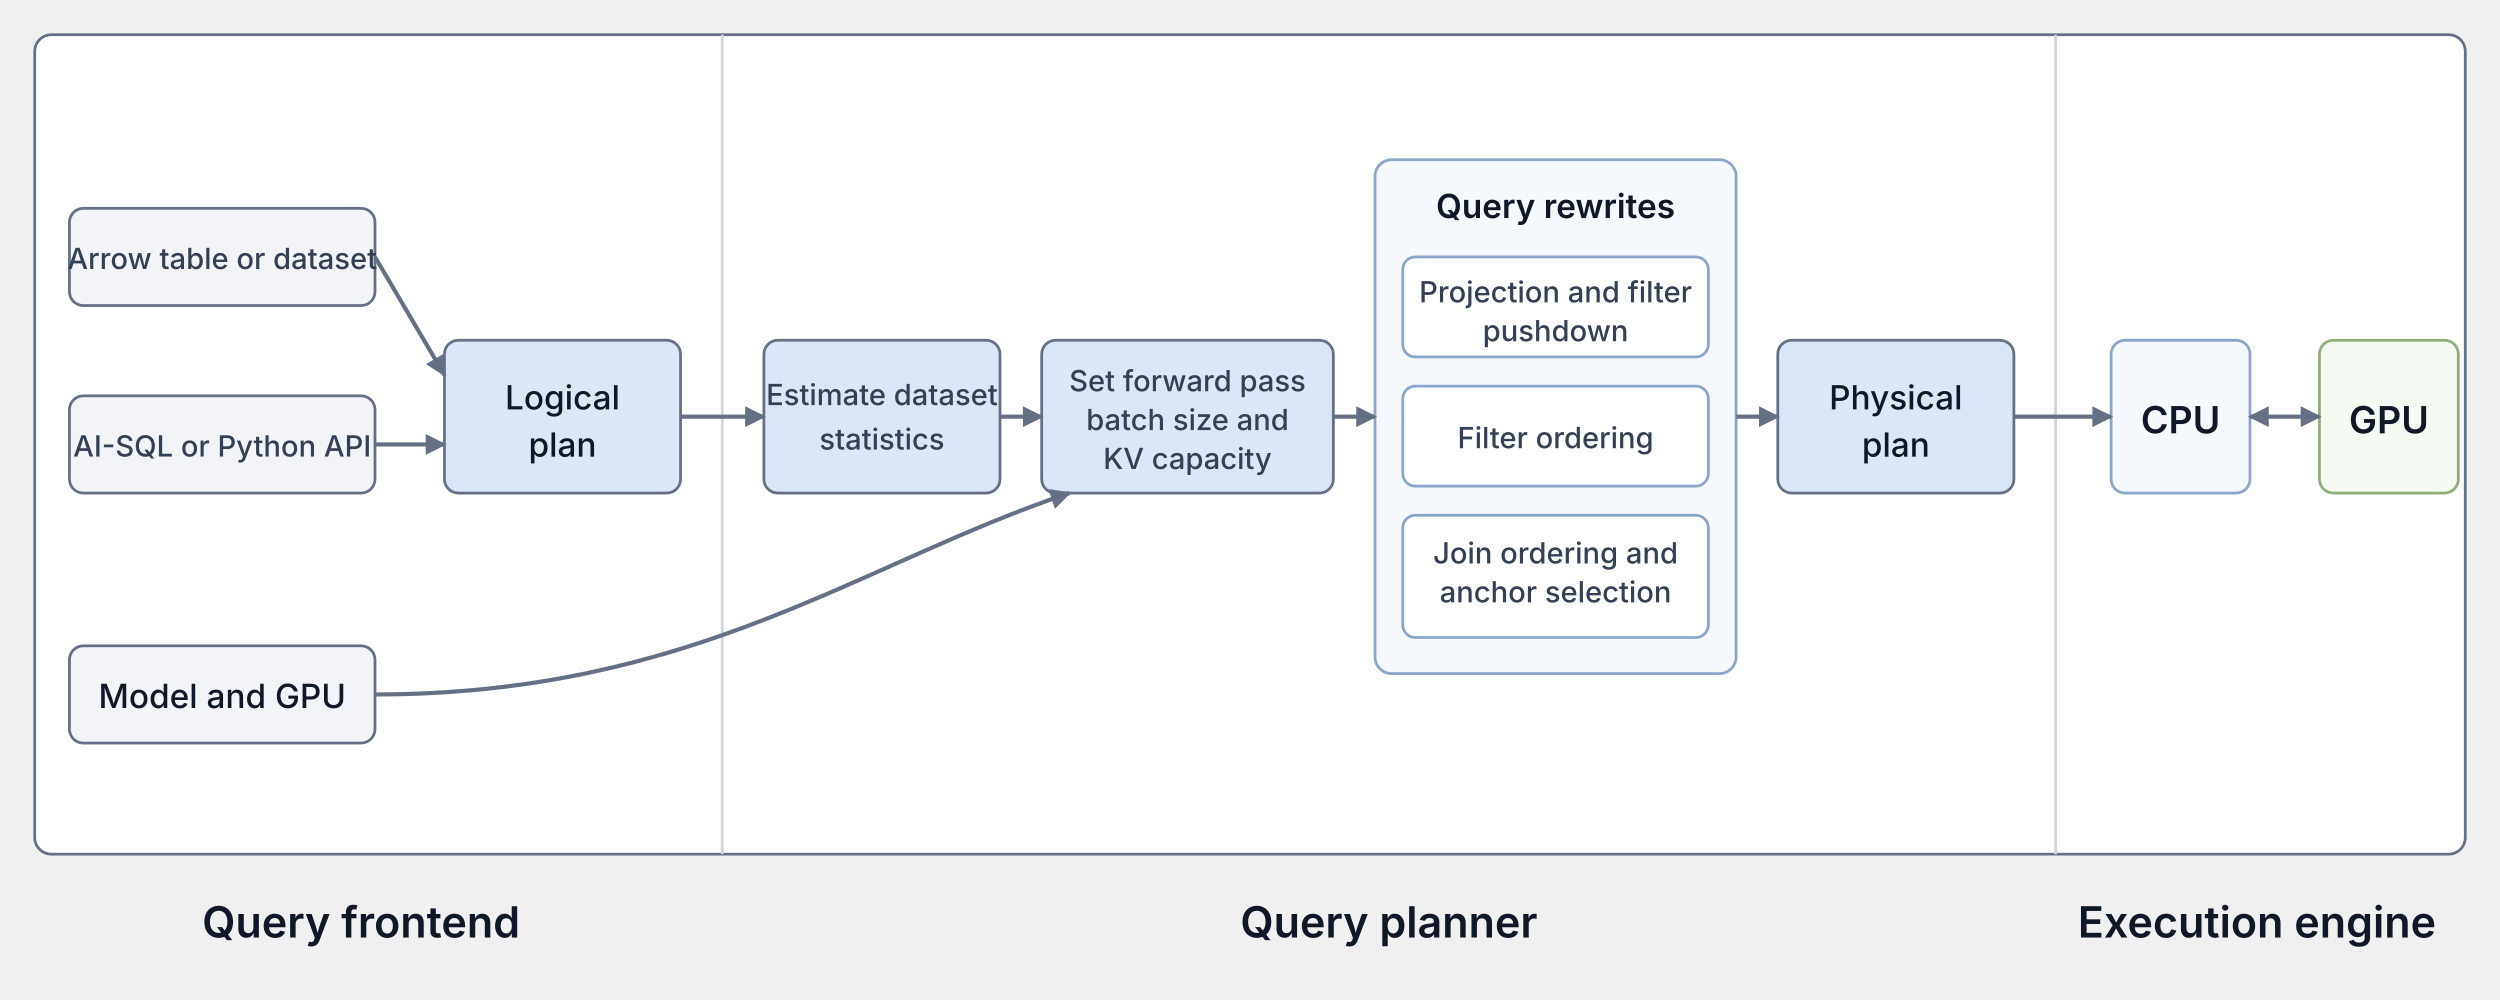
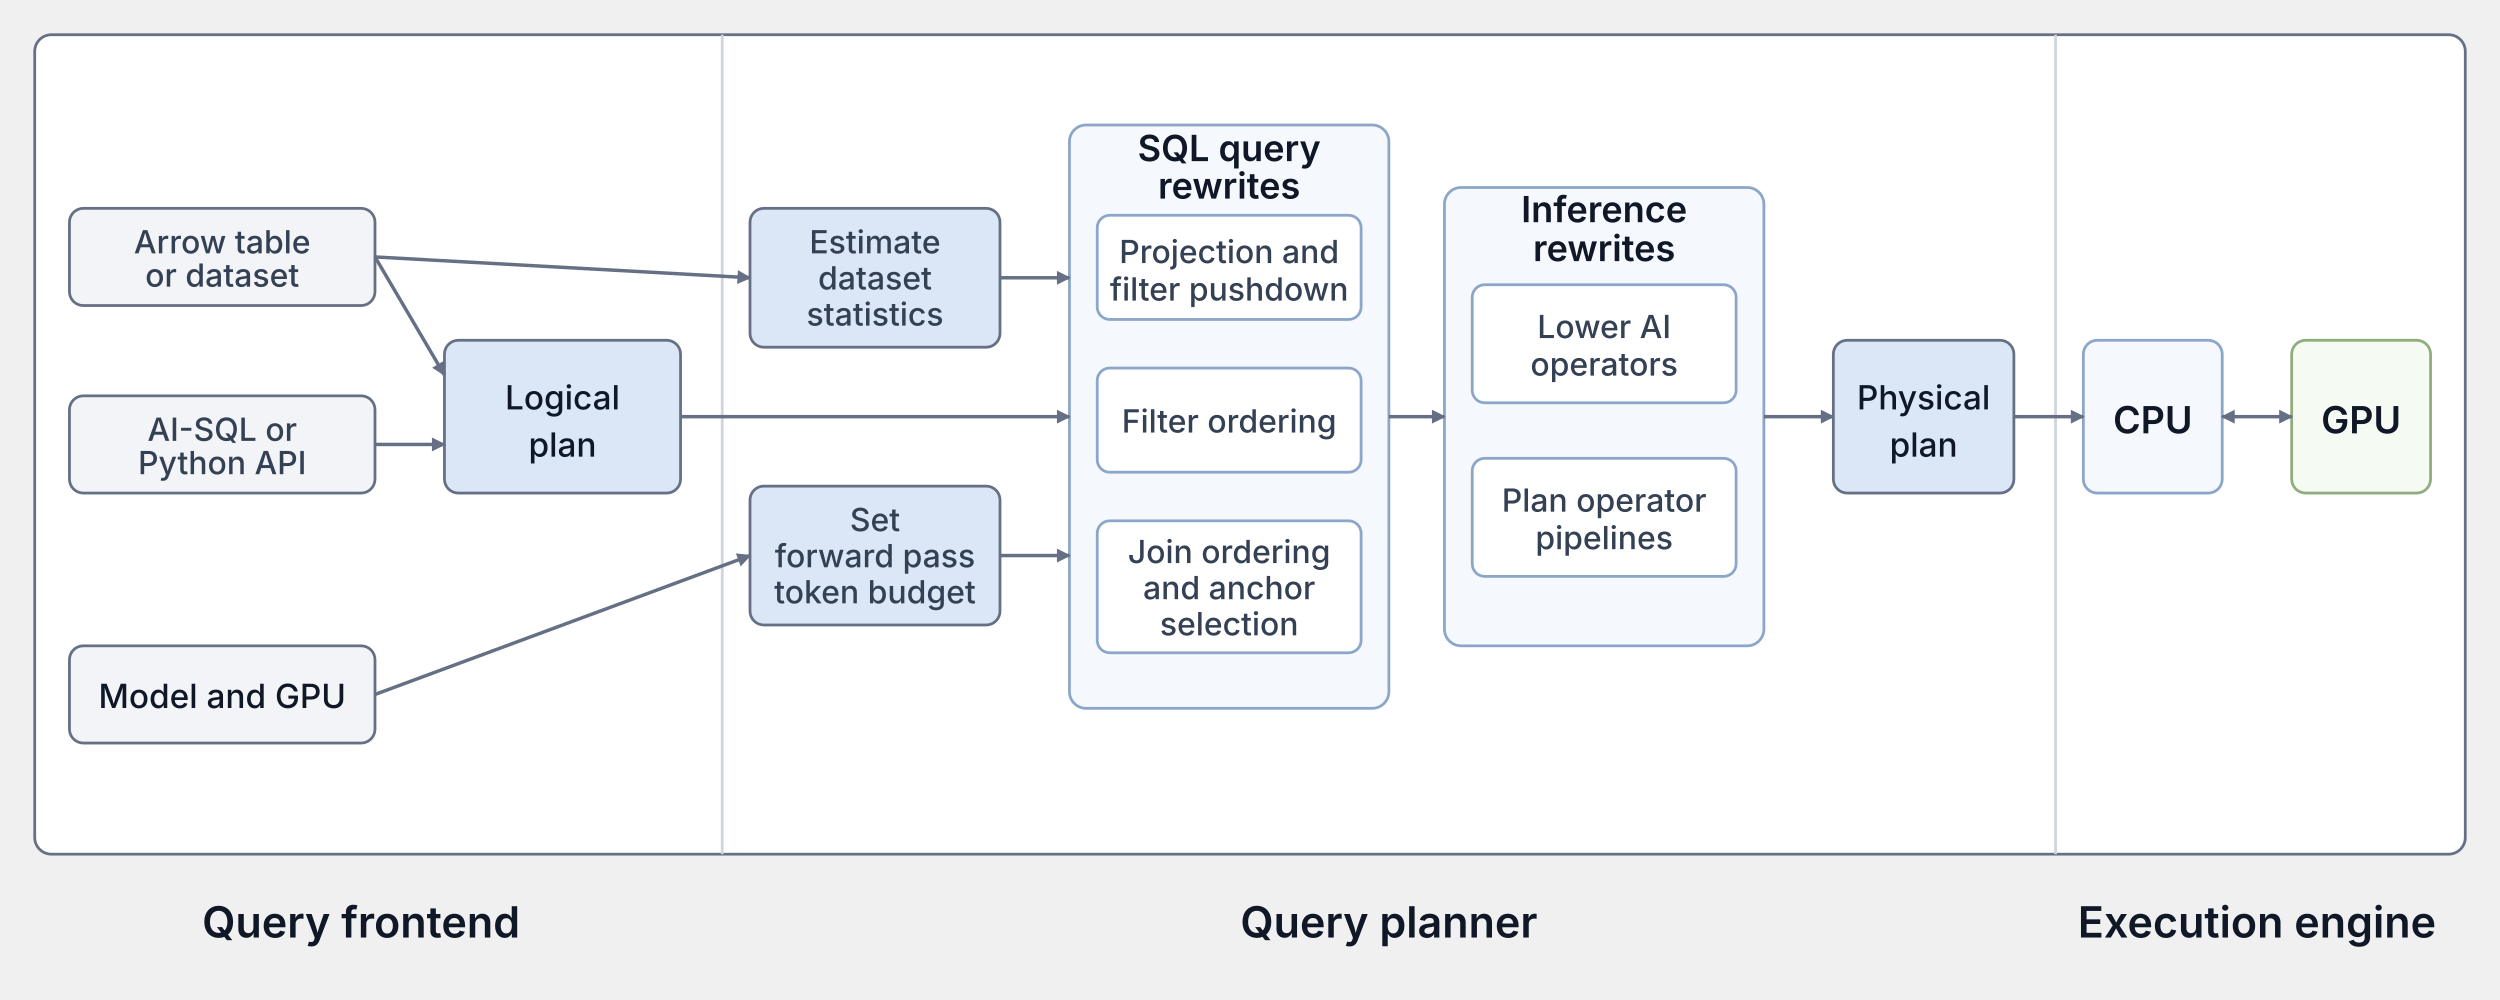
<svg xmlns="http://www.w3.org/2000/svg" viewBox="0 0 1800 720" role="img" aria-labelledby="title desc">
  <defs>
-     <marker id="arrow" viewBox="0 0 10 10" refX="9" refY="5" markerWidth="5" markerHeight="5" orient="auto">
+     <marker id="arrow" viewBox="0 0 10 10" refX="9" refY="5" markerWidth="4" markerHeight="4" orient="auto">
      <path d="M 0 0 L 10 5 L 0 10 z" fill="#667085" />
    </marker>
-     <marker id="arrow-both" viewBox="0 0 10 10" refX="9" refY="5" markerWidth="5" markerHeight="5" orient="auto-start-reverse">
+     <marker id="arrow-both" viewBox="0 0 10 10" refX="9" refY="5" markerWidth="4" markerHeight="4" orient="auto-start-reverse">
      <path d="M 0 0 L 10 5 L 0 10 z" fill="#667085" />
    </marker>
    <style>
      .frame { fill: #ffffff; stroke: #667085; stroke-width: 2; }
      .input { fill: #f2f4f7; stroke: #667085; stroke-width: 2; }
      .plan { fill: #dbe7f7; stroke: #667085; stroke-width: 2; }
      .planner { fill: #dbe7f7; stroke: #667085; stroke-width: 2; }
      .rewrite-group { fill: #f5f8fd; stroke: #8ba6c9; stroke-width: 2; }
      .rewrite { fill: #ffffff; stroke: #8ba6c9; stroke-width: 2; }
      .cpu { fill: #f5f8fd; stroke: #8ba6c9; stroke-width: 2; }
      .gpu { fill: #f5faf2; stroke: #8fad7d; stroke-width: 2; }
-       .edge { fill: none; stroke: #667085; stroke-width: 3; marker-end: url(#arrow); }
-       .edge-both { fill: none; stroke: #667085; stroke-width: 3; marker-start: url(#arrow-both); marker-end: url(#arrow-both); }
+       .edge { fill: none; stroke: #667085; stroke-width: 2.5; marker-end: url(#arrow); }
+       .edge-both { fill: none; stroke: #667085; stroke-width: 2.5; marker-start: url(#arrow-both); marker-end: url(#arrow-both); }
      .section { fill: #101828; font: 600 31px "Inter", -apple-system, BlinkMacSystemFont, "Segoe UI", sans-serif; text-anchor: middle; }
      .label { fill: #101828; font: 500 24px "Inter", -apple-system, BlinkMacSystemFont, "Segoe UI", sans-serif; text-anchor: middle; dominant-baseline: middle; }
      .small { fill: #344054; font: 500 21px "Inter", -apple-system, BlinkMacSystemFont, "Segoe UI", sans-serif; text-anchor: middle; dominant-baseline: middle; }
-       .group-title { fill: #101828; font: 600 24px "Inter", -apple-system, BlinkMacSystemFont, "Segoe UI", sans-serif; text-anchor: middle; }
+       .tiny { fill: #344054; font: 500 23px "Inter", -apple-system, BlinkMacSystemFont, "Segoe UI", sans-serif; text-anchor: middle; dominant-baseline: middle; }
+       .group-title { fill: #101828; font: 600 26px "Inter", -apple-system, BlinkMacSystemFont, "Segoe UI", sans-serif; text-anchor: middle; }
      .zone { fill: #101828; font: 600 27px "Inter", -apple-system, BlinkMacSystemFont, "Segoe UI", sans-serif; text-anchor: middle; dominant-baseline: middle; }
      .divider { stroke: #d0d5dd; stroke-width: 2; }
    </style>
  </defs>
  <rect class="frame" x="25" y="25" width="1750" height="590" rx="12" />
  <line class="divider" x1="520" y1="25" x2="520" y2="615" />
  <line class="divider" x1="1480" y1="25" x2="1480" y2="615" />
  <g aria-label="Query frontend">
    <rect class="input" x="50" y="150" width="220" height="70" rx="10" />
-     <text class="small" x="160" y="186">Arrow table or dataset</text>
+     <text class="tiny" x="160" y="174">Arrow table</text>
+     <text class="tiny" x="160" y="198">or dataset</text>
    <rect class="input" x="50" y="285" width="220" height="70" rx="10" />
-     <text class="small" x="160" y="321">AI-SQL or Python API</text>
+     <text class="tiny" x="160" y="309">AI-SQL or</text>
+     <text class="tiny" x="160" y="333">Python API</text>
    <rect class="plan" x="320" y="245" width="170" height="110" rx="10" />
    <text class="label" x="405" y="286">Logical</text>
    <text class="label" x="405" y="320">plan</text>
    <path class="edge" d="M 270 185 L 320 270" />
    <path class="edge" d="M 270 320 L 320 320" />
    <rect class="input" x="50" y="465" width="220" height="70" rx="10" />
    <text class="label" x="160" y="501">Model and GPU</text>
  </g>
  <g aria-label="Query planner">
-     <rect class="planner" x="550" y="245" width="170" height="110" rx="10" />
-     <text class="small" x="635" y="284">Estimate dataset</text>
-     <text class="small" x="635" y="316">statistics</text>
-     <rect class="planner" x="750" y="245" width="210" height="110" rx="10" />
-     <text class="small" x="855" y="274">Set forward pass</text>
-     <text class="small" x="855" y="302">batch size and</text>
-     <text class="small" x="855" y="330">KV capacity</text>
-     <rect class="rewrite-group" x="990" y="115" width="260" height="370" rx="12" />
-     <text class="group-title" x="1120" y="157">Query rewrites</text>
-     <rect class="rewrite" x="1010" y="185" width="220" height="72" rx="9" />
-     <text class="small" x="1120" y="210">Projection and filter</text>
-     <text class="small" x="1120" y="238">pushdown</text>
-     <rect class="rewrite" x="1010" y="278" width="220" height="72" rx="9" />
-     <text class="small" x="1120" y="315">Filter ordering</text>
-     <rect class="rewrite" x="1010" y="371" width="220" height="88" rx="9" />
-     <text class="small" x="1120" y="398">Join ordering and</text>
-     <text class="small" x="1120" y="426">anchor selection</text>
-     <rect class="plan" x="1280" y="245" width="170" height="110" rx="10" />
-     <text class="label" x="1365" y="286">Physical</text>
-     <text class="label" x="1365" y="320">plan</text>
-     <path class="edge" d="M 490 300 L 550 300" />
-     <path class="edge" d="M 720 300 L 750 300" />
-     <path class="edge" d="M 960 300 L 990 300" />
-     <path class="edge" d="M 1250 300 L 1280 300" />
-     <path class="edge" d="M 270 500 C 500 500, 620 405, 770 355" />
+     <rect class="planner" x="540" y="150" width="180" height="100" rx="10" />
+     <text class="tiny" x="630" y="174">Estimate</text>
+     <text class="tiny" x="630" y="200">dataset</text>
+     <text class="tiny" x="630" y="226">statistics</text>
+     <rect class="planner" x="540" y="350" width="180" height="100" rx="10" />
+     <text class="tiny" x="630" y="374">Set</text>
+     <text class="tiny" x="630" y="400">forward pass</text>
+     <text class="tiny" x="630" y="426">token budget</text>
+     <rect class="rewrite-group" x="770" y="90" width="230" height="420" rx="12" />
+     <text class="group-title" x="885" y="116">SQL query</text>
+     <text class="group-title" x="885" y="143">rewrites</text>
+     <rect class="rewrite" x="790" y="155" width="190" height="75" rx="9" />
+     <text class="tiny" x="885" y="181">Projection and</text>
+     <text class="tiny" x="885" y="208">filter pushdown</text>
+     <rect class="rewrite" x="790" y="265" width="190" height="75" rx="9" />
+     <text class="tiny" x="885" y="303">Filter ordering</text>
+     <rect class="rewrite" x="790" y="375" width="190" height="95" rx="9" />
+     <text class="tiny" x="885" y="397">Join ordering</text>
+     <text class="tiny" x="885" y="423">and anchor</text>
+     <text class="tiny" x="885" y="449">selection</text>
+     <rect class="rewrite-group" x="1040" y="135" width="230" height="330" rx="12" />
+     <text class="group-title" x="1155" y="160">Inference</text>
+     <text class="group-title" x="1155" y="188">rewrites</text>
+     <rect class="rewrite" x="1060" y="205" width="190" height="85" rx="9" />
+     <text class="tiny" x="1155" y="235">Lower AI</text>
+     <text class="tiny" x="1155" y="262">operators</text>
+     <rect class="rewrite" x="1060" y="330" width="190" height="85" rx="9" />
+     <text class="tiny" x="1155" y="360">Plan operator</text>
+     <text class="tiny" x="1155" y="387">pipelines</text>
+     <rect class="plan" x="1320" y="245" width="130" height="110" rx="10" />
+     <text class="label" x="1385" y="286">Physical</text>
+     <text class="label" x="1385" y="320">plan</text>
+     <path class="edge" d="M 270 185 L 540 200" />
+     <path class="edge" d="M 270 500 L 540 400" />
+     <path class="edge" d="M 490 300 L 770 300" />
+     <path class="edge" d="M 720 200 L 770 200" />
+     <path class="edge" d="M 720 400 L 770 400" />
+     <path class="edge" d="M 1000 300 L 1040 300" />
+     <path class="edge" d="M 1270 300 L 1320 300" />
  </g>
  <g aria-label="Execution engine">
-     <rect class="cpu" x="1520" y="245" width="100" height="110" rx="10" />
-     <text class="zone" x="1570" y="302">CPU</text>
-     <rect class="gpu" x="1670" y="245" width="100" height="110" rx="10" />
-     <text class="zone" x="1720" y="302">GPU</text>
-     <path class="edge" d="M 1450 300 L 1520 300" />
-     <path class="edge-both" d="M 1620 300 L 1670 300" />
+     <rect class="cpu" x="1500" y="245" width="100" height="110" rx="10" />
+     <text class="zone" x="1550" y="302">CPU</text>
+     <rect class="gpu" x="1650" y="245" width="100" height="110" rx="10" />
+     <text class="zone" x="1700" y="302">GPU</text>
+     <path class="edge" d="M 1450 300 L 1500 300" />
+     <path class="edge-both" d="M 1600 300 L 1650 300" />
  </g>
  <text class="section" x="260" y="675">Query frontend</text>
  <text class="section" x="1000" y="675">Query planner</text>
  <text class="section" x="1625" y="675">Execution engine</text>
</svg>
